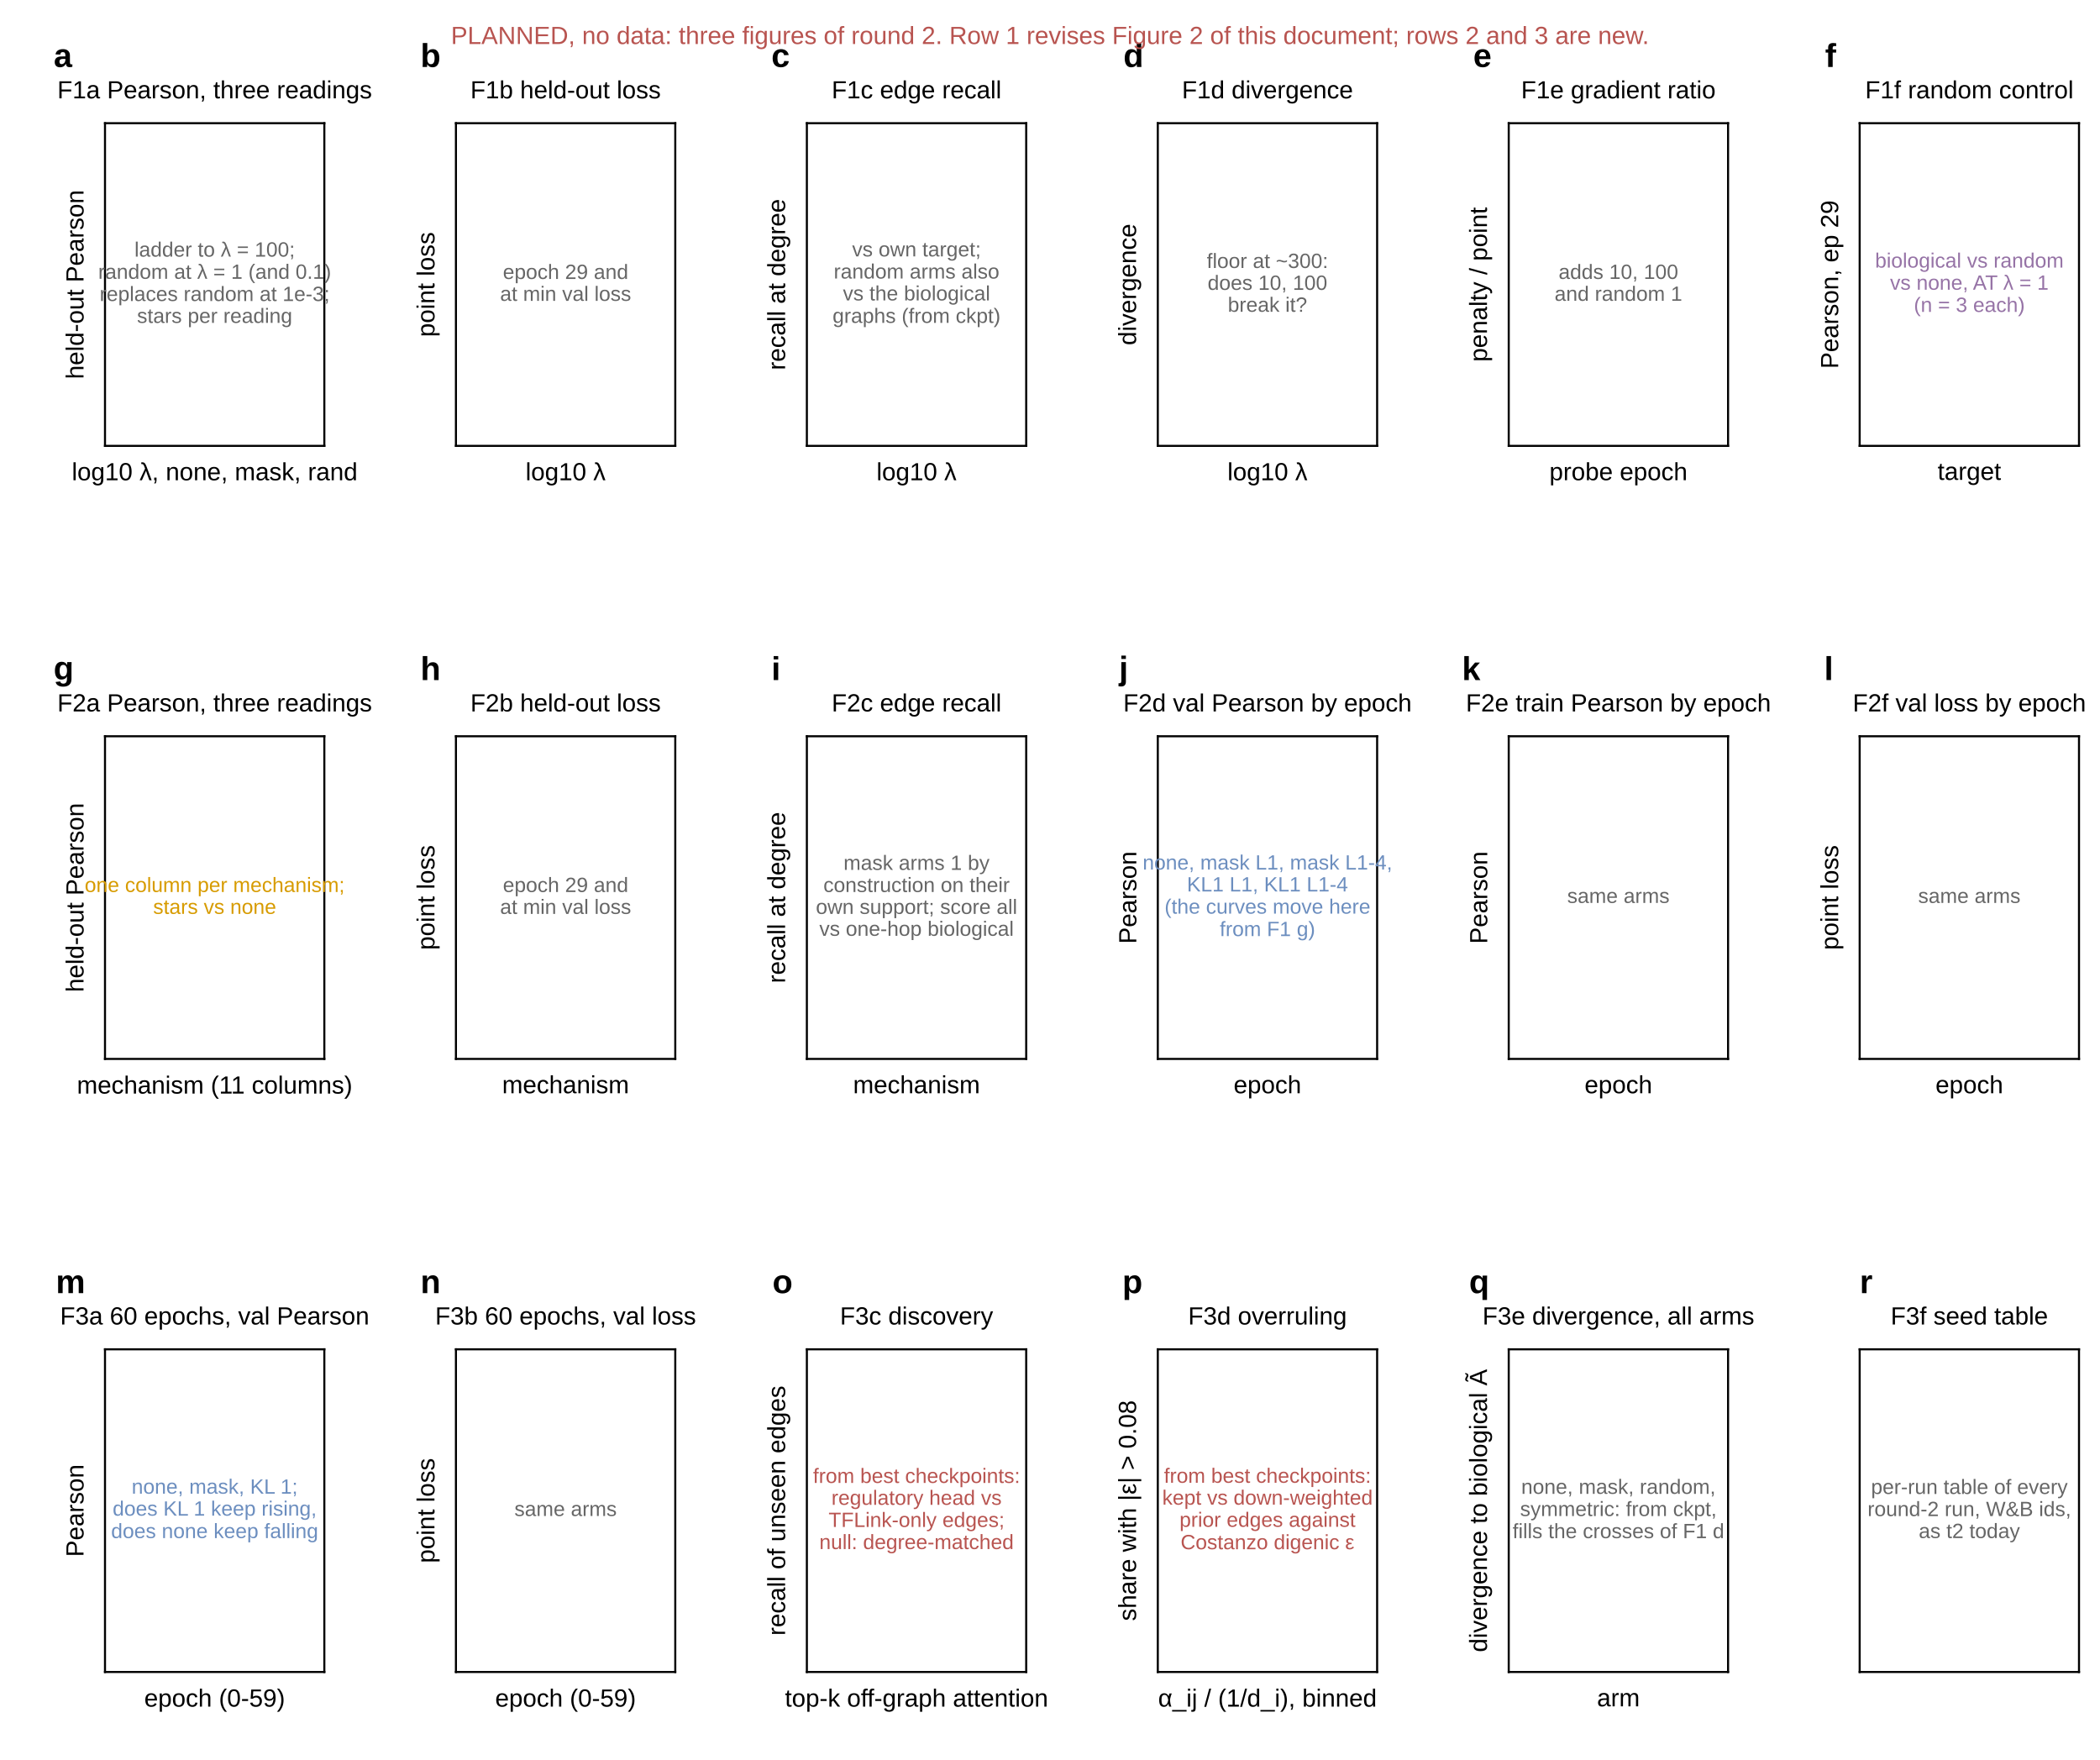
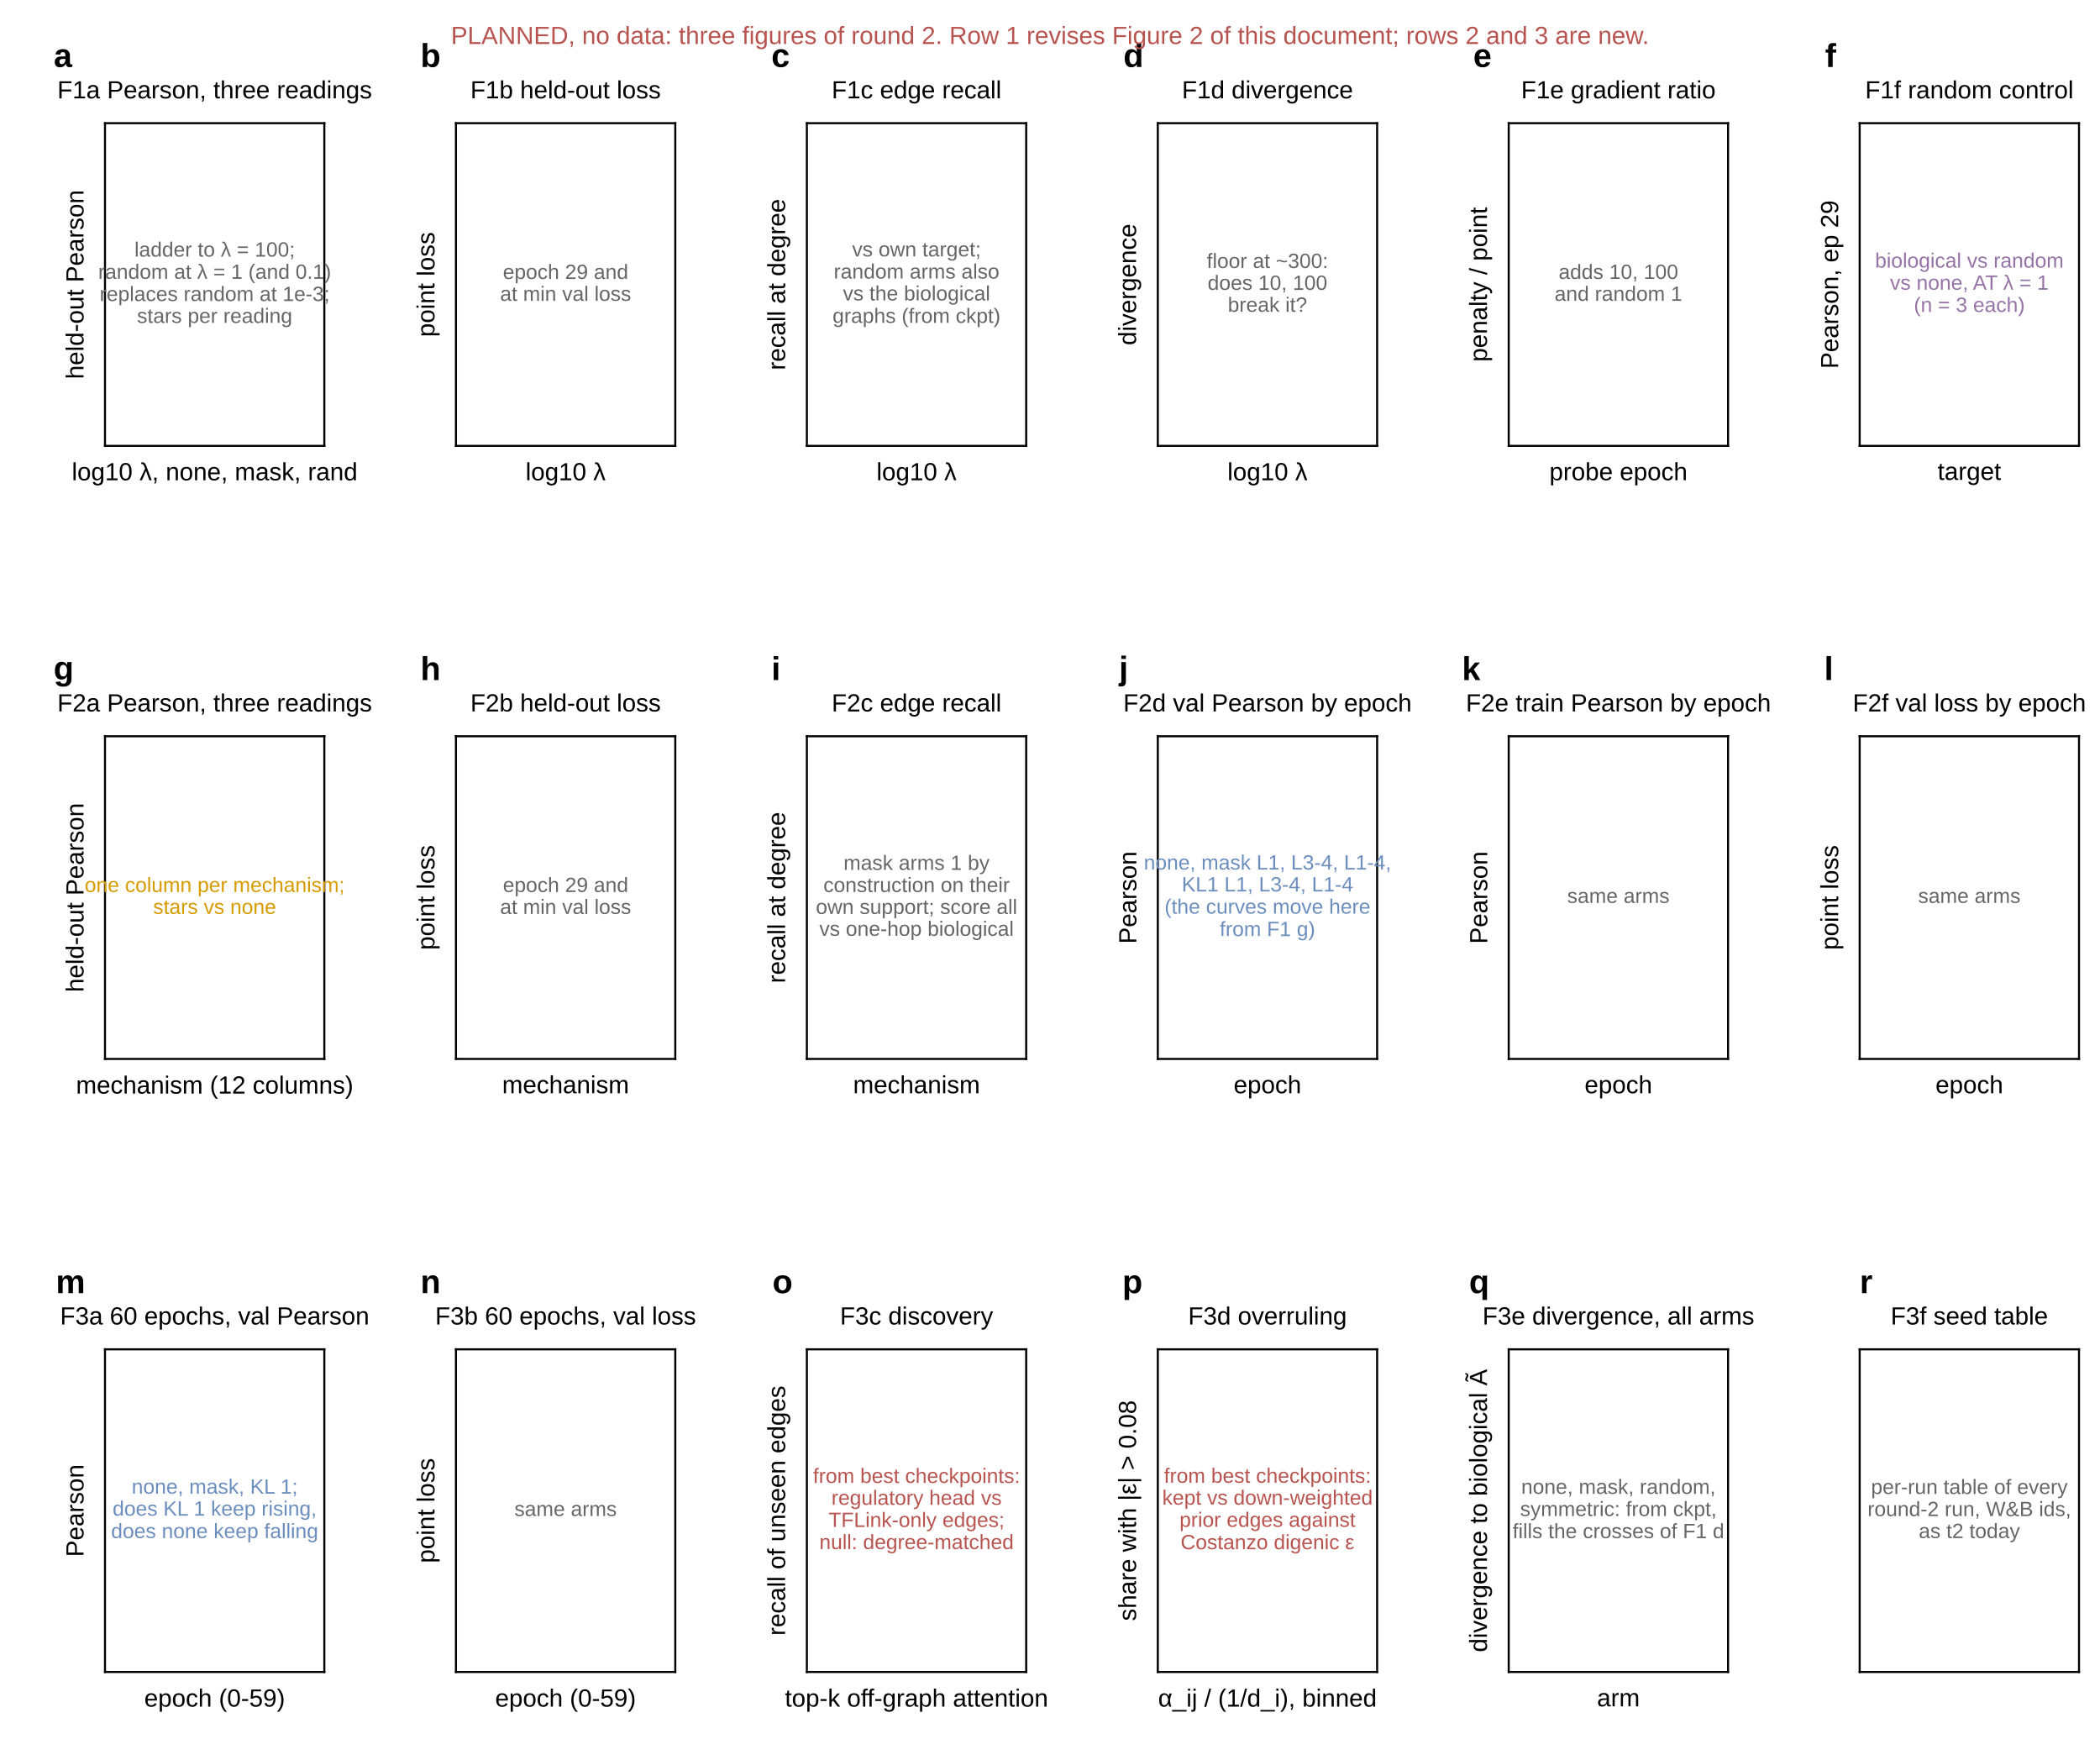
<svg xmlns="http://www.w3.org/2000/svg" width="704.724" height="590.551" viewBox="0 0 704.724 590.551" version="1.1">
  <g transform="scale(1.388889)">
    <defs>
      <style type="text/css">*{stroke-linejoin: round; stroke-linecap: butt}</style>
    </defs>
    <g id="figure_1">
      <g id="patch_1">
        <path d="M 0 425.197  L 507.402 425.197  L 507.402 0  L 0 0  z " style="fill: #ffffff" />
      </g>
      <g id="axes_1">
        <g id="patch_2">
          <path d="M 25.37 107.717  L 78.365 107.717  L 78.365 29.764  L 25.37 29.764  z " style="fill: #ffffff" />
        </g>
        <g id="matplotlib.axis_1">
          <g id="text_1">
            <text style="font-size: 6px; font-family: 'Arial'; text-anchor: middle" x="51.868" y="116.029" transform="rotate(-0 51.86772 116.029)">log10 λ, none, mask, rand</text>
          </g>
        </g>
        <g id="matplotlib.axis_2">
          <g id="text_2">
            <text style="font-size: 6px; font-family: 'Arial'; text-anchor: middle" x="20.178" y="68.74" transform="rotate(-90 20.17758 68.74016)">held-out Pearson</text>
          </g>
        </g>
        <g id="patch_3">
          <path d="M 25.37 107.717  L 25.37 29.764  " style="fill: none; stroke: #000000; stroke-width: 0.5; stroke-linejoin: miter; stroke-linecap: square" />
        </g>
        <g id="patch_4">
          <path d="M 78.365 107.717  L 78.365 29.764  " style="fill: none; stroke: #000000; stroke-width: 0.5; stroke-linejoin: miter; stroke-linecap: square" />
        </g>
        <g id="patch_5">
          <path d="M 25.37 107.717  L 78.365 107.717  " style="fill: none; stroke: #000000; stroke-width: 0.5; stroke-linejoin: miter; stroke-linecap: square" />
        </g>
        <g id="patch_6">
          <path d="M 25.37 29.764  L 78.365 29.764  " style="fill: none; stroke: #000000; stroke-width: 0.5; stroke-linejoin: miter; stroke-linecap: square" />
        </g>
        <g id="text_3">
          <text style="font-size: 5px; font-family: 'Arial'; fill: #666666" transform="translate(32.48061 61.99602)">ladder to λ = 100;</text>
          <text style="font-size: 5px; font-family: 'Arial'; fill: #666666" transform="translate(23.72904 67.35758)">random at λ = 1 (and 0.1)</text>
          <text style="font-size: 5px; font-family: 'Arial'; fill: #666666" transform="translate(24.07709 72.72242)">replaces random at 1e-3;</text>
          <text style="font-size: 5px; font-family: 'Arial'; fill: #666666" transform="translate(33.10951 78.01086)">stars per reading</text>
        </g>
        <g id="text_4">
          <g id="patch_7">
            <path d="M 12.028 18.724  L 18.396 18.724  L 18.396 9.499  L 12.028 9.499  z " style="fill: #ffffff" />
          </g>
          <text style="font-weight: 700; font-size: 8px; font-family: 'Arial'; text-anchor: start" x="12.988" y="16.185" transform="rotate(-0 12.98772 16.18503)">a</text>
        </g>
        <g id="text_5">
          <text style="font-size: 6px; font-family: 'Arial'; text-anchor: middle" x="51.868" y="23.764" transform="rotate(-0 51.86772 23.76378)">F1a  Pearson, three readings</text>
        </g>
      </g>
      <g id="axes_2">
        <g id="patch_8">
          <path d="M 110.163 107.717  L 163.158 107.717  L 163.158 29.764  L 110.163 29.764  z " style="fill: #ffffff" />
        </g>
        <g id="matplotlib.axis_3">
          <g id="text_6">
            <text style="font-size: 6px; font-family: 'Arial'; text-anchor: middle" x="136.66" y="116.029" transform="rotate(-0 136.6602 116.029)">log10 λ</text>
          </g>
        </g>
        <g id="matplotlib.axis_4">
          <g id="text_7">
            <text style="font-size: 6px; font-family: 'Arial'; text-anchor: middle" x="104.97" y="68.74" transform="rotate(-90 104.97 68.74016)">point loss</text>
          </g>
        </g>
        <g id="patch_9">
          <path d="M 110.163 107.717  L 110.163 29.764  " style="fill: none; stroke: #000000; stroke-width: 0.5; stroke-linejoin: miter; stroke-linecap: square" />
        </g>
        <g id="patch_10">
          <path d="M 163.158 107.717  L 163.158 29.764  " style="fill: none; stroke: #000000; stroke-width: 0.5; stroke-linejoin: miter; stroke-linecap: square" />
        </g>
        <g id="patch_11">
          <path d="M 110.163 107.717  L 163.158 107.717  " style="fill: none; stroke: #000000; stroke-width: 0.5; stroke-linejoin: miter; stroke-linecap: square" />
        </g>
        <g id="patch_12">
          <path d="M 110.163 29.764  L 163.158 29.764  " style="fill: none; stroke: #000000; stroke-width: 0.5; stroke-linejoin: miter; stroke-linecap: square" />
        </g>
        <g id="text_8">
          <text style="font-size: 5px; font-family: 'Arial'; fill: #666666" transform="translate(121.509 67.39594)">epoch 29 and</text>
          <text style="font-size: 5px; font-family: 'Arial'; fill: #666666" transform="translate(120.8223 72.68438)">at min val loss</text>
        </g>
        <g id="text_9">
          <g id="patch_13">
            <path d="M 100.624 18.724  L 107.43 18.724  L 107.43 9.499  L 100.624 9.499  z " style="fill: #ffffff" />
          </g>
          <text style="font-weight: 700; font-size: 8px; font-family: 'Arial'; text-anchor: start" x="101.584" y="16.185" transform="rotate(-0 101.5838 16.18503)">b</text>
        </g>
        <g id="text_10">
          <text style="font-size: 6px; font-family: 'Arial'; text-anchor: middle" x="136.66" y="23.764" transform="rotate(-0 136.6602 23.76378)">F1b  held-out loss</text>
        </g>
      </g>
      <g id="axes_3">
        <g id="patch_14">
          <path d="M 194.955 107.717  L 247.95 107.717  L 247.95 29.764  L 194.955 29.764  z " style="fill: #ffffff" />
        </g>
        <g id="matplotlib.axis_5">
          <g id="text_11">
            <text style="font-size: 6px; font-family: 'Arial'; text-anchor: middle" x="221.453" y="116.029" transform="rotate(-0 221.4526 116.029)">log10 λ</text>
          </g>
        </g>
        <g id="matplotlib.axis_6">
          <g id="text_12">
            <text style="font-size: 6px; font-family: 'Arial'; text-anchor: middle" x="189.692" y="68.74" transform="rotate(-90 189.6921 68.74016)">recall at degree</text>
          </g>
        </g>
        <g id="patch_15">
          <path d="M 194.955 107.717  L 194.955 29.764  " style="fill: none; stroke: #000000; stroke-width: 0.5; stroke-linejoin: miter; stroke-linecap: square" />
        </g>
        <g id="patch_16">
          <path d="M 247.95 107.717  L 247.95 29.764  " style="fill: none; stroke: #000000; stroke-width: 0.5; stroke-linejoin: miter; stroke-linecap: square" />
        </g>
        <g id="patch_17">
          <path d="M 194.955 107.717  L 247.95 107.717  " style="fill: none; stroke: #000000; stroke-width: 0.5; stroke-linejoin: miter; stroke-linecap: square" />
        </g>
        <g id="patch_18">
          <path d="M 194.955 29.764  L 247.95 29.764  " style="fill: none; stroke: #000000; stroke-width: 0.5; stroke-linejoin: miter; stroke-linecap: square" />
        </g>
        <g id="text_13">
          <text style="font-size: 5px; font-family: 'Arial'; fill: #666666" transform="translate(205.8909 61.94633)">vs own target;</text>
          <text style="font-size: 5px; font-family: 'Arial'; fill: #666666" transform="translate(201.4467 67.29336)">random arms also</text>
          <text style="font-size: 5px; font-family: 'Arial'; fill: #666666" transform="translate(203.6655 72.5818)">vs the biological</text>
          <text style="font-size: 5px; font-family: 'Arial'; fill: #666666" transform="translate(201.171 78.00195)">graphs (from ckpt)</text>
        </g>
        <g id="text_14">
          <g id="patch_19">
            <path d="M 185.416 18.724  L 191.785 18.724  L 191.785 9.499  L 185.416 9.499  z " style="fill: #ffffff" />
          </g>
          <text style="font-weight: 700; font-size: 8px; font-family: 'Arial'; text-anchor: start" x="186.376" y="16.185" transform="rotate(-0 186.3762 16.18503)">c</text>
        </g>
        <g id="text_15">
          <text style="font-size: 6px; font-family: 'Arial'; text-anchor: middle" x="221.453" y="23.764" transform="rotate(-0 221.4526 23.76378)">F1c  edge recall</text>
        </g>
      </g>
      <g id="axes_4">
        <g id="patch_20">
          <path d="M 279.747 107.717  L 332.743 107.717  L 332.743 29.764  L 279.747 29.764  z " style="fill: #ffffff" />
        </g>
        <g id="matplotlib.axis_7">
          <g id="text_16">
            <text style="font-size: 6px; font-family: 'Arial'; text-anchor: middle" x="306.245" y="116.029" transform="rotate(-0 306.245 116.029)">log10 λ</text>
          </g>
        </g>
        <g id="matplotlib.axis_8">
          <g id="text_17">
            <text style="font-size: 6px; font-family: 'Arial'; text-anchor: middle" x="274.485" y="68.74" transform="rotate(-90 274.4846 68.74016)">divergence</text>
          </g>
        </g>
        <g id="patch_21">
          <path d="M 279.747 107.717  L 279.747 29.764  " style="fill: none; stroke: #000000; stroke-width: 0.5; stroke-linejoin: miter; stroke-linecap: square" />
        </g>
        <g id="patch_22">
          <path d="M 332.743 107.717  L 332.743 29.764  " style="fill: none; stroke: #000000; stroke-width: 0.5; stroke-linejoin: miter; stroke-linecap: square" />
        </g>
        <g id="patch_23">
          <path d="M 279.747 107.717  L 332.743 107.717  " style="fill: none; stroke: #000000; stroke-width: 0.5; stroke-linejoin: miter; stroke-linecap: square" />
        </g>
        <g id="patch_24">
          <path d="M 279.747 29.764  L 332.743 29.764  " style="fill: none; stroke: #000000; stroke-width: 0.5; stroke-linejoin: miter; stroke-linecap: square" />
        </g>
        <g id="text_18">
          <text style="font-size: 5px; font-family: 'Arial'; fill: #666666" transform="translate(291.5829 64.7443)">floor at ~300:</text>
          <text style="font-size: 5px; font-family: 'Arial'; fill: #666666" transform="translate(291.7896 70.03274)">does 10, 100</text>
          <text style="font-size: 5px; font-family: 'Arial'; fill: #666666" transform="translate(296.6571 75.32117)">break it?</text>
        </g>
        <g id="text_19">
          <g id="patch_25">
            <path d="M 270.467 18.724  L 277.274 18.724  L 277.274 9.499  L 270.467 9.499  z " style="fill: #ffffff" />
          </g>
          <text style="font-weight: 700; font-size: 8px; font-family: 'Arial'; text-anchor: start" x="271.427" y="16.185" transform="rotate(-0 271.4274 16.18503)">d</text>
        </g>
        <g id="text_20">
          <text style="font-size: 6px; font-family: 'Arial'; text-anchor: middle" x="306.245" y="23.764" transform="rotate(-0 306.245 23.76378)">F1d  divergence</text>
        </g>
      </g>
      <g id="axes_5">
        <g id="patch_26">
          <path d="M 364.54 107.717  L 417.535 107.717  L 417.535 29.764  L 364.54 29.764  z " style="fill: #ffffff" />
        </g>
        <g id="matplotlib.axis_9">
          <g id="text_21">
            <text style="font-size: 6px; font-family: 'Arial'; text-anchor: middle" x="391.037" y="116.011" transform="rotate(-0 391.0375 116.0112)">probe epoch</text>
          </g>
        </g>
        <g id="matplotlib.axis_10">
          <g id="text_22">
            <text style="font-size: 6px; font-family: 'Arial'; text-anchor: middle" x="359.277" y="68.74" transform="rotate(-90 359.277 68.74016)">penalty / point</text>
          </g>
        </g>
        <g id="patch_27">
          <path d="M 364.54 107.717  L 364.54 29.764  " style="fill: none; stroke: #000000; stroke-width: 0.5; stroke-linejoin: miter; stroke-linecap: square" />
        </g>
        <g id="patch_28">
          <path d="M 417.535 107.717  L 417.535 29.764  " style="fill: none; stroke: #000000; stroke-width: 0.5; stroke-linejoin: miter; stroke-linecap: square" />
        </g>
        <g id="patch_29">
          <path d="M 364.54 107.717  L 417.535 107.717  " style="fill: none; stroke: #000000; stroke-width: 0.5; stroke-linejoin: miter; stroke-linecap: square" />
        </g>
        <g id="patch_30">
          <path d="M 364.54 29.764  L 417.535 29.764  " style="fill: none; stroke: #000000; stroke-width: 0.5; stroke-linejoin: miter; stroke-linecap: square" />
        </g>
        <g id="text_23">
          <text style="font-size: 5px; font-family: 'Arial'; fill: #666666" transform="translate(376.582 67.38852)">adds 10, 100</text>
          <text style="font-size: 5px; font-family: 'Arial'; fill: #666666" transform="translate(375.6117 72.67695)">and random 1</text>
        </g>
        <g id="text_24">
          <g id="patch_31">
            <path d="M 355.001 18.724  L 361.37 18.724  L 361.37 9.499  L 355.001 9.499  z " style="fill: #ffffff" />
          </g>
          <text style="font-weight: 700; font-size: 8px; font-family: 'Arial'; text-anchor: start" x="355.961" y="16.185" transform="rotate(-0 355.9611 16.18503)">e</text>
        </g>
        <g id="text_25">
          <text style="font-size: 6px; font-family: 'Arial'; text-anchor: middle" x="391.037" y="23.764" transform="rotate(-0 391.0375 23.76378)">F1e  gradient ratio</text>
        </g>
      </g>
      <g id="axes_6">
        <g id="patch_32">
          <path d="M 449.332 107.717  L 502.328 107.717  L 502.328 29.764  L 449.332 29.764  z " style="fill: #ffffff" />
        </g>
        <g id="matplotlib.axis_11">
          <g id="text_26">
            <text style="font-size: 6px; font-family: 'Arial'; text-anchor: middle" x="475.83" y="115.941" transform="rotate(-0 475.8299 115.9409)">target</text>
          </g>
        </g>
        <g id="matplotlib.axis_12">
          <g id="text_27">
            <text style="font-size: 6px; font-family: 'Arial'; text-anchor: middle" x="444.14" y="68.74" transform="rotate(-90 444.1398 68.74016)">Pearson, ep 29</text>
          </g>
        </g>
        <g id="patch_33">
          <path d="M 449.332 107.717  L 449.332 29.764  " style="fill: none; stroke: #000000; stroke-width: 0.5; stroke-linejoin: miter; stroke-linecap: square" />
        </g>
        <g id="patch_34">
          <path d="M 502.328 107.717  L 502.328 29.764  " style="fill: none; stroke: #000000; stroke-width: 0.5; stroke-linejoin: miter; stroke-linecap: square" />
        </g>
        <g id="patch_35">
          <path d="M 449.332 107.717  L 502.328 107.717  " style="fill: none; stroke: #000000; stroke-width: 0.5; stroke-linejoin: miter; stroke-linecap: square" />
        </g>
        <g id="patch_36">
          <path d="M 449.332 29.764  L 502.328 29.764  " style="fill: none; stroke: #000000; stroke-width: 0.5; stroke-linejoin: miter; stroke-linecap: square" />
        </g>
        <g id="text_28">
          <text style="font-size: 5px; font-family: 'Arial'; fill: #9673a6" transform="translate(453.042 64.64914)">biological vs random</text>
          <text style="font-size: 5px; font-family: 'Arial'; fill: #9673a6" transform="translate(456.6725 69.99617)">vs none, AT λ = 1</text>
          <text style="font-size: 5px; font-family: 'Arial'; fill: #9673a6" transform="translate(462.4202 75.35774)">(n = 3 each)</text>
        </g>
        <g id="text_29">
          <g id="patch_37">
            <path d="M 440.007 18.724  L 444.591 18.724  L 444.591 9.499  L 440.007 9.499  z " style="fill: #ffffff" />
          </g>
          <text style="font-weight: 700; font-size: 8px; font-family: 'Arial'; text-anchor: start" x="440.967" y="16.185" transform="rotate(-0 440.9673 16.18503)">f</text>
        </g>
        <g id="text_30">
          <text style="font-size: 6px; font-family: 'Arial'; text-anchor: middle" x="475.83" y="23.764" transform="rotate(-0 475.8299 23.76378)">F1f  random control</text>
        </g>
      </g>
      <g id="axes_7">
        <g id="patch_38">
          <path d="M 25.37 255.827  L 78.365 255.827  L 78.365 177.874  L 25.37 177.874  z " style="fill: #ffffff" />
        </g>
        <g id="matplotlib.axis_13">
          <g id="text_31">
-             <text style="font-size: 6px; font-family: 'Arial'; text-anchor: middle" x="51.868" y="264.195" transform="rotate(-0 51.86772 264.1946)">mechanism (11 columns)</text>
+             <text style="font-size: 6px; font-family: 'Arial'; text-anchor: middle" x="51.868" y="264.195" transform="rotate(-0 51.86772 264.1946)">mechanism (12 columns)</text>
          </g>
        </g>
        <g id="matplotlib.axis_14">
          <g id="text_32">
            <text style="font-size: 6px; font-family: 'Arial'; text-anchor: middle" x="20.178" y="216.85" transform="rotate(-90 20.17758 216.8504)">held-out Pearson</text>
          </g>
        </g>
        <g id="patch_39">
          <path d="M 25.37 255.827  L 25.37 177.874  " style="fill: none; stroke: #000000; stroke-width: 0.5; stroke-linejoin: miter; stroke-linecap: square" />
        </g>
        <g id="patch_40">
          <path d="M 78.365 255.827  L 78.365 177.874  " style="fill: none; stroke: #000000; stroke-width: 0.5; stroke-linejoin: miter; stroke-linecap: square" />
        </g>
        <g id="patch_41">
          <path d="M 25.37 255.827  L 78.365 255.827  " style="fill: none; stroke: #000000; stroke-width: 0.5; stroke-linejoin: miter; stroke-linecap: square" />
        </g>
        <g id="patch_42">
          <path d="M 25.37 177.874  L 78.365 177.874  " style="fill: none; stroke: #000000; stroke-width: 0.5; stroke-linejoin: miter; stroke-linecap: square" />
        </g>
        <g id="text_33">
          <text style="font-size: 5px; font-family: 'Arial'; fill: #d79b00" transform="translate(20.46615 215.4988)">one column per mechanism;</text>
          <text style="font-size: 5px; font-family: 'Arial'; fill: #d79b00" transform="translate(37.00053 220.7872)">stars vs none</text>
        </g>
        <g id="text_34">
          <g id="patch_43">
            <path d="M 11.983 166.834  L 18.789 166.834  L 18.789 157.609  L 11.983 157.609  z " style="fill: #ffffff" />
          </g>
          <text style="font-weight: 700; font-size: 8px; font-family: 'Arial'; text-anchor: start" x="12.943" y="164.19" transform="rotate(-0 12.94272 164.1903)">g</text>
        </g>
        <g id="text_35">
          <text style="font-size: 6px; font-family: 'Arial'; text-anchor: middle" x="51.868" y="171.874" transform="rotate(-0 51.86772 171.874)">F2a  Pearson, three readings</text>
        </g>
      </g>
      <g id="axes_8">
        <g id="patch_44">
          <path d="M 110.163 255.827  L 163.158 255.827  L 163.158 177.874  L 110.163 177.874  z " style="fill: #ffffff" />
        </g>
        <g id="matplotlib.axis_15">
          <g id="text_36">
            <text style="font-size: 6px; font-family: 'Arial'; text-anchor: middle" x="136.66" y="264.121" transform="rotate(-0 136.6602 264.1215)">mechanism</text>
          </g>
        </g>
        <g id="matplotlib.axis_16">
          <g id="text_37">
            <text style="font-size: 6px; font-family: 'Arial'; text-anchor: middle" x="104.97" y="216.85" transform="rotate(-90 104.97 216.8504)">point loss</text>
          </g>
        </g>
        <g id="patch_45">
          <path d="M 110.163 255.827  L 110.163 177.874  " style="fill: none; stroke: #000000; stroke-width: 0.5; stroke-linejoin: miter; stroke-linecap: square" />
        </g>
        <g id="patch_46">
          <path d="M 163.158 255.827  L 163.158 177.874  " style="fill: none; stroke: #000000; stroke-width: 0.5; stroke-linejoin: miter; stroke-linecap: square" />
        </g>
        <g id="patch_47">
          <path d="M 110.163 255.827  L 163.158 255.827  " style="fill: none; stroke: #000000; stroke-width: 0.5; stroke-linejoin: miter; stroke-linecap: square" />
        </g>
        <g id="patch_48">
          <path d="M 110.163 177.874  L 163.158 177.874  " style="fill: none; stroke: #000000; stroke-width: 0.5; stroke-linejoin: miter; stroke-linecap: square" />
        </g>
        <g id="text_38">
          <text style="font-size: 5px; font-family: 'Arial'; fill: #666666" transform="translate(121.509 215.5062)">epoch 29 and</text>
          <text style="font-size: 5px; font-family: 'Arial'; fill: #666666" transform="translate(120.8223 220.7946)">at min val loss</text>
        </g>
        <g id="text_39">
          <g id="patch_49">
            <path d="M 100.624 166.834  L 107.43 166.834  L 107.43 157.609  L 100.624 157.609  z " style="fill: #ffffff" />
          </g>
          <text style="font-weight: 700; font-size: 8px; font-family: 'Arial'; text-anchor: start" x="101.584" y="164.295" transform="rotate(-0 101.5838 164.2953)">h</text>
        </g>
        <g id="text_40">
          <text style="font-size: 6px; font-family: 'Arial'; text-anchor: middle" x="136.66" y="171.874" transform="rotate(-0 136.6602 171.874)">F2b  held-out loss</text>
        </g>
      </g>
      <g id="axes_9">
        <g id="patch_50">
          <path d="M 194.955 255.827  L 247.95 255.827  L 247.95 177.874  L 194.955 177.874  z " style="fill: #ffffff" />
        </g>
        <g id="matplotlib.axis_17">
          <g id="text_41">
            <text style="font-size: 6px; font-family: 'Arial'; text-anchor: middle" x="221.453" y="264.121" transform="rotate(-0 221.4526 264.1215)">mechanism</text>
          </g>
        </g>
        <g id="matplotlib.axis_18">
          <g id="text_42">
            <text style="font-size: 6px; font-family: 'Arial'; text-anchor: middle" x="189.692" y="216.85" transform="rotate(-90 189.6921 216.8504)">recall at degree</text>
          </g>
        </g>
        <g id="patch_51">
          <path d="M 194.955 255.827  L 194.955 177.874  " style="fill: none; stroke: #000000; stroke-width: 0.5; stroke-linejoin: miter; stroke-linecap: square" />
        </g>
        <g id="patch_52">
          <path d="M 247.95 255.827  L 247.95 177.874  " style="fill: none; stroke: #000000; stroke-width: 0.5; stroke-linejoin: miter; stroke-linecap: square" />
        </g>
        <g id="patch_53">
          <path d="M 194.955 255.827  L 247.95 255.827  " style="fill: none; stroke: #000000; stroke-width: 0.5; stroke-linejoin: miter; stroke-linecap: square" />
        </g>
        <g id="patch_54">
          <path d="M 194.955 177.874  L 247.95 177.874  " style="fill: none; stroke: #000000; stroke-width: 0.5; stroke-linejoin: miter; stroke-linecap: square" />
        </g>
        <g id="text_43">
          <text style="font-size: 5px; font-family: 'Arial'; fill: #666666" transform="translate(203.8108 210.1591)">mask arms 1 by</text>
          <text style="font-size: 5px; font-family: 'Arial'; fill: #666666" transform="translate(198.9421 215.5062)">construction on their</text>
          <text style="font-size: 5px; font-family: 'Arial'; fill: #666666" transform="translate(197.1366 220.7946)">own support; score all</text>
          <text style="font-size: 5px; font-family: 'Arial'; fill: #666666" transform="translate(197.9667 226.083)">vs one-hop biological</text>
        </g>
        <g id="text_44">
          <g id="patch_55">
            <path d="M 185.416 166.834  L 189.559 166.834  L 189.559 157.609  L 185.416 157.609  z " style="fill: #ffffff" />
          </g>
          <text style="font-weight: 700; font-size: 8px; font-family: 'Arial'; text-anchor: start" x="186.376" y="164.295" transform="rotate(-0 186.3762 164.2953)">i</text>
        </g>
        <g id="text_45">
          <text style="font-size: 6px; font-family: 'Arial'; text-anchor: middle" x="221.453" y="171.874" transform="rotate(-0 221.4526 171.874)">F2c  edge recall</text>
        </g>
      </g>
      <g id="axes_10">
        <g id="patch_56">
          <path d="M 279.747 255.827  L 332.743 255.827  L 332.743 177.874  L 279.747 177.874  z " style="fill: #ffffff" />
        </g>
        <g id="matplotlib.axis_19">
          <g id="text_46">
            <text style="font-size: 6px; font-family: 'Arial'; text-anchor: middle" x="306.245" y="264.121" transform="rotate(-0 306.245 264.1215)">epoch</text>
          </g>
        </g>
        <g id="matplotlib.axis_20">
          <g id="text_47">
            <text style="font-size: 6px; font-family: 'Arial'; text-anchor: middle" x="274.555" y="216.85" transform="rotate(-90 274.5549 216.8504)">Pearson</text>
          </g>
        </g>
        <g id="patch_57">
          <path d="M 279.747 255.827  L 279.747 177.874  " style="fill: none; stroke: #000000; stroke-width: 0.5; stroke-linejoin: miter; stroke-linecap: square" />
        </g>
        <g id="patch_58">
          <path d="M 332.743 255.827  L 332.743 177.874  " style="fill: none; stroke: #000000; stroke-width: 0.5; stroke-linejoin: miter; stroke-linecap: square" />
        </g>
        <g id="patch_59">
          <path d="M 279.747 255.827  L 332.743 255.827  " style="fill: none; stroke: #000000; stroke-width: 0.5; stroke-linejoin: miter; stroke-linecap: square" />
        </g>
        <g id="patch_60">
          <path d="M 279.747 177.874  L 332.743 177.874  " style="fill: none; stroke: #000000; stroke-width: 0.5; stroke-linejoin: miter; stroke-linecap: square" />
        </g>
        <g id="text_48">
-           <text style="font-size: 5px; font-family: 'Arial'; fill: #6c8ebf" transform="translate(276.0935 210.0786)">none, mask L1, mask L1-4,</text>
-           <text style="font-size: 5px; font-family: 'Arial'; fill: #6c8ebf" transform="translate(286.7872 215.367)">KL1 L1, KL1 L1-4</text>
+           <text style="font-size: 5px; font-family: 'Arial'; fill: #6c8ebf" transform="translate(276.3685 210.0786)">none, mask L1, L3-4, L1-4,</text>
+           <text style="font-size: 5px; font-family: 'Arial'; fill: #6c8ebf" transform="translate(285.5376 215.367)">KL1 L1, L3-4, L1-4</text>
          <text style="font-size: 5px; font-family: 'Arial'; fill: #6c8ebf" transform="translate(281.3751 220.7286)">(the curves move here</text>
          <text style="font-size: 5px; font-family: 'Arial'; fill: #6c8ebf" transform="translate(294.7165 226.1488)">from F1 g)</text>
        </g>
        <g id="text_49">
          <g id="patch_61">
            <path d="M 269.42 166.834  L 273.563 166.834  L 273.563 157.504  L 269.42 157.504  z " style="fill: #ffffff" />
          </g>
          <text style="font-weight: 700; font-size: 8px; font-family: 'Arial'; text-anchor: start" x="270.38" y="164.19" transform="rotate(-0 270.38 164.1903)">j</text>
        </g>
        <g id="text_50">
          <text style="font-size: 6px; font-family: 'Arial'; text-anchor: middle" x="306.245" y="171.874" transform="rotate(-0 306.245 171.874)">F2d  val Pearson by epoch</text>
        </g>
      </g>
      <g id="axes_11">
        <g id="patch_62">
          <path d="M 364.54 255.827  L 417.535 255.827  L 417.535 177.874  L 364.54 177.874  z " style="fill: #ffffff" />
        </g>
        <g id="matplotlib.axis_21">
          <g id="text_51">
            <text style="font-size: 6px; font-family: 'Arial'; text-anchor: middle" x="391.037" y="264.121" transform="rotate(-0 391.0375 264.1215)">epoch</text>
          </g>
        </g>
        <g id="matplotlib.axis_22">
          <g id="text_52">
            <text style="font-size: 6px; font-family: 'Arial'; text-anchor: middle" x="359.347" y="216.85" transform="rotate(-90 359.3473 216.8504)">Pearson</text>
          </g>
        </g>
        <g id="patch_63">
          <path d="M 364.54 255.827  L 364.54 177.874  " style="fill: none; stroke: #000000; stroke-width: 0.5; stroke-linejoin: miter; stroke-linecap: square" />
        </g>
        <g id="patch_64">
          <path d="M 417.535 255.827  L 417.535 177.874  " style="fill: none; stroke: #000000; stroke-width: 0.5; stroke-linejoin: miter; stroke-linecap: square" />
        </g>
        <g id="patch_65">
          <path d="M 364.54 255.827  L 417.535 255.827  " style="fill: none; stroke: #000000; stroke-width: 0.5; stroke-linejoin: miter; stroke-linecap: square" />
        </g>
        <g id="patch_66">
          <path d="M 364.54 177.874  L 417.535 177.874  " style="fill: none; stroke: #000000; stroke-width: 0.5; stroke-linejoin: miter; stroke-linecap: square" />
        </g>
        <g id="text_53">
          <text style="font-size: 5px; font-family: 'Arial'; text-anchor: middle; fill: #666666" x="391.037" y="218.143" transform="rotate(-0 391.0375 218.143)">same arms</text>
        </g>
        <g id="text_54">
          <g id="patch_67">
            <path d="M 352.277 166.834  L 358.646 166.834  L 358.646 157.609  L 352.277 157.609  z " style="fill: #ffffff" />
          </g>
          <text style="font-weight: 700; font-size: 8px; font-family: 'Arial'; text-anchor: start" x="353.237" y="164.295" transform="rotate(-0 353.2375 164.2953)">k</text>
        </g>
        <g id="text_55">
          <text style="font-size: 6px; font-family: 'Arial'; text-anchor: middle" x="391.037" y="171.874" transform="rotate(-0 391.0375 171.874)">F2e  train Pearson by epoch</text>
        </g>
      </g>
      <g id="axes_12">
        <g id="patch_68">
          <path d="M 449.332 255.827  L 502.328 255.827  L 502.328 177.874  L 449.332 177.874  z " style="fill: #ffffff" />
        </g>
        <g id="matplotlib.axis_23">
          <g id="text_56">
            <text style="font-size: 6px; font-family: 'Arial'; text-anchor: middle" x="475.83" y="264.121" transform="rotate(-0 475.8299 264.1215)">epoch</text>
          </g>
        </g>
        <g id="matplotlib.axis_24">
          <g id="text_57">
            <text style="font-size: 6px; font-family: 'Arial'; text-anchor: middle" x="444.14" y="216.85" transform="rotate(-90 444.1398 216.8504)">point loss</text>
          </g>
        </g>
        <g id="patch_69">
          <path d="M 449.332 255.827  L 449.332 177.874  " style="fill: none; stroke: #000000; stroke-width: 0.5; stroke-linejoin: miter; stroke-linecap: square" />
        </g>
        <g id="patch_70">
          <path d="M 502.328 255.827  L 502.328 177.874  " style="fill: none; stroke: #000000; stroke-width: 0.5; stroke-linejoin: miter; stroke-linecap: square" />
        </g>
        <g id="patch_71">
          <path d="M 449.332 255.827  L 502.328 255.827  " style="fill: none; stroke: #000000; stroke-width: 0.5; stroke-linejoin: miter; stroke-linecap: square" />
        </g>
        <g id="patch_72">
          <path d="M 449.332 177.874  L 502.328 177.874  " style="fill: none; stroke: #000000; stroke-width: 0.5; stroke-linejoin: miter; stroke-linecap: square" />
        </g>
        <g id="text_58">
          <text style="font-size: 5px; font-family: 'Arial'; text-anchor: middle; fill: #666666" x="475.83" y="218.143" transform="rotate(-0 475.8299 218.143)">same arms</text>
        </g>
        <g id="text_59">
          <g id="patch_73">
            <path d="M 439.794 166.834  L 443.936 166.834  L 443.936 157.609  L 439.794 157.609  z " style="fill: #ffffff" />
          </g>
          <text style="font-weight: 700; font-size: 8px; font-family: 'Arial'; text-anchor: start" x="440.754" y="164.295" transform="rotate(-0 440.7535 164.2953)">l</text>
        </g>
        <g id="text_60">
          <text style="font-size: 6px; font-family: 'Arial'; text-anchor: middle" x="475.83" y="171.874" transform="rotate(-0 475.8299 171.874)">F2f  val loss by epoch</text>
        </g>
      </g>
      <g id="axes_13">
        <g id="patch_74">
          <path d="M 25.37 403.937  L 78.365 403.937  L 78.365 325.984  L 25.37 325.984  z " style="fill: #ffffff" />
        </g>
        <g id="matplotlib.axis_25">
          <g id="text_61">
            <text style="font-size: 6px; font-family: 'Arial'; text-anchor: middle" x="51.868" y="412.305" transform="rotate(-0 51.86772 412.3048)">epoch (0-59)</text>
          </g>
        </g>
        <g id="matplotlib.axis_26">
          <g id="text_62">
            <text style="font-size: 6px; font-family: 'Arial'; text-anchor: middle" x="20.178" y="364.961" transform="rotate(-90 20.17758 364.9606)">Pearson</text>
          </g>
        </g>
        <g id="patch_75">
          <path d="M 25.37 403.937  L 25.37 325.984  " style="fill: none; stroke: #000000; stroke-width: 0.5; stroke-linejoin: miter; stroke-linecap: square" />
        </g>
        <g id="patch_76">
          <path d="M 78.365 403.937  L 78.365 325.984  " style="fill: none; stroke: #000000; stroke-width: 0.5; stroke-linejoin: miter; stroke-linecap: square" />
        </g>
        <g id="patch_77">
          <path d="M 25.37 403.937  L 78.365 403.937  " style="fill: none; stroke: #000000; stroke-width: 0.5; stroke-linejoin: miter; stroke-linecap: square" />
        </g>
        <g id="patch_78">
          <path d="M 25.37 325.984  L 78.365 325.984  " style="fill: none; stroke: #000000; stroke-width: 0.5; stroke-linejoin: miter; stroke-linecap: square" />
        </g>
        <g id="text_63">
          <text style="font-size: 5px; font-family: 'Arial'; fill: #6c8ebf" transform="translate(31.81264 360.8607)">none, mask, KL 1;</text>
          <text style="font-size: 5px; font-family: 'Arial'; fill: #6c8ebf" transform="translate(27.22553 366.167)">does KL 1 keep rising,</text>
          <text style="font-size: 5px; font-family: 'Arial'; fill: #6c8ebf" transform="translate(26.85014 371.5871)">does none keep falling</text>
        </g>
        <g id="text_64">
          <g id="patch_79">
            <path d="M 12.523 314.944  L 21.556 314.944  L 21.556 305.719  L 12.523 305.719  z " style="fill: #ffffff" />
          </g>
          <text style="font-weight: 700; font-size: 8px; font-family: 'Arial'; text-anchor: start" x="13.483" y="312.406" transform="rotate(-0 13.48272 312.4055)">m</text>
        </g>
        <g id="text_65">
          <text style="font-size: 6px; font-family: 'Arial'; text-anchor: middle" x="51.868" y="319.984" transform="rotate(-0 51.86772 319.9843)">F3a  60 epochs, val Pearson</text>
        </g>
      </g>
      <g id="axes_14">
        <g id="patch_80">
          <path d="M 110.163 403.937  L 163.158 403.937  L 163.158 325.984  L 110.163 325.984  z " style="fill: #ffffff" />
        </g>
        <g id="matplotlib.axis_27">
          <g id="text_66">
            <text style="font-size: 6px; font-family: 'Arial'; text-anchor: middle" x="136.66" y="412.305" transform="rotate(-0 136.6602 412.3048)">epoch (0-59)</text>
          </g>
        </g>
        <g id="matplotlib.axis_28">
          <g id="text_67">
            <text style="font-size: 6px; font-family: 'Arial'; text-anchor: middle" x="104.97" y="364.961" transform="rotate(-90 104.97 364.9606)">point loss</text>
          </g>
        </g>
        <g id="patch_81">
          <path d="M 110.163 403.937  L 110.163 325.984  " style="fill: none; stroke: #000000; stroke-width: 0.5; stroke-linejoin: miter; stroke-linecap: square" />
        </g>
        <g id="patch_82">
          <path d="M 163.158 403.937  L 163.158 325.984  " style="fill: none; stroke: #000000; stroke-width: 0.5; stroke-linejoin: miter; stroke-linecap: square" />
        </g>
        <g id="patch_83">
          <path d="M 110.163 403.937  L 163.158 403.937  " style="fill: none; stroke: #000000; stroke-width: 0.5; stroke-linejoin: miter; stroke-linecap: square" />
        </g>
        <g id="patch_84">
          <path d="M 110.163 325.984  L 163.158 325.984  " style="fill: none; stroke: #000000; stroke-width: 0.5; stroke-linejoin: miter; stroke-linecap: square" />
        </g>
        <g id="text_68">
          <text style="font-size: 5px; font-family: 'Arial'; text-anchor: middle; fill: #666666" x="136.66" y="366.253" transform="rotate(-0 136.6602 366.2532)">same arms</text>
        </g>
        <g id="text_69">
          <g id="patch_85">
            <path d="M 100.624 314.944  L 107.43 314.944  L 107.43 305.719  L 100.624 305.719  z " style="fill: #ffffff" />
          </g>
          <text style="font-weight: 700; font-size: 8px; font-family: 'Arial'; text-anchor: start" x="101.584" y="312.406" transform="rotate(-0 101.5838 312.4055)">n</text>
        </g>
        <g id="text_70">
          <text style="font-size: 6px; font-family: 'Arial'; text-anchor: middle" x="136.66" y="319.984" transform="rotate(-0 136.6602 319.9843)">F3b  60 epochs, val loss</text>
        </g>
      </g>
      <g id="axes_15">
        <g id="patch_86">
          <path d="M 194.955 403.937  L 247.95 403.937  L 247.95 325.984  L 194.955 325.984  z " style="fill: #ffffff" />
        </g>
        <g id="matplotlib.axis_29">
          <g id="text_71">
            <text style="font-size: 6px; font-family: 'Arial'; text-anchor: middle" x="221.453" y="412.305" transform="rotate(-0 221.4526 412.3048)">top-k off-graph attention</text>
          </g>
        </g>
        <g id="matplotlib.axis_30">
          <g id="text_72">
            <text style="font-size: 6px; font-family: 'Arial'; text-anchor: middle" x="189.692" y="364.961" transform="rotate(-90 189.6921 364.9606)">recall of unseen edges</text>
          </g>
        </g>
        <g id="patch_87">
          <path d="M 194.955 403.937  L 194.955 325.984  " style="fill: none; stroke: #000000; stroke-width: 0.5; stroke-linejoin: miter; stroke-linecap: square" />
        </g>
        <g id="patch_88">
          <path d="M 247.95 403.937  L 247.95 325.984  " style="fill: none; stroke: #000000; stroke-width: 0.5; stroke-linejoin: miter; stroke-linecap: square" />
        </g>
        <g id="patch_89">
          <path d="M 194.955 403.937  L 247.95 403.937  " style="fill: none; stroke: #000000; stroke-width: 0.5; stroke-linejoin: miter; stroke-linecap: square" />
        </g>
        <g id="patch_90">
          <path d="M 194.955 325.984  L 247.95 325.984  " style="fill: none; stroke: #000000; stroke-width: 0.5; stroke-linejoin: miter; stroke-linecap: square" />
        </g>
        <g id="text_73">
          <text style="font-size: 5px; font-family: 'Arial'; fill: #b85450" transform="translate(196.4432 358.2631)">from best checkpoints:</text>
          <text style="font-size: 5px; font-family: 'Arial'; fill: #b85450" transform="translate(200.8866 363.5516)">regulatory head vs</text>
          <text style="font-size: 5px; font-family: 'Arial'; fill: #b85450" transform="translate(200.1944 368.8986)">TFLink-only edges;</text>
          <text style="font-size: 5px; font-family: 'Arial'; fill: #b85450" transform="translate(197.9682 374.2456)">null: degree-matched</text>
        </g>
        <g id="text_74">
          <g id="patch_91">
            <path d="M 185.675 314.944  L 192.481 314.944  L 192.481 305.719  L 185.675 305.719  z " style="fill: #ffffff" />
          </g>
          <text style="font-weight: 700; font-size: 8px; font-family: 'Arial'; text-anchor: start" x="186.635" y="312.406" transform="rotate(-0 186.635 312.4055)">o</text>
        </g>
        <g id="text_75">
          <text style="font-size: 6px; font-family: 'Arial'; text-anchor: middle" x="221.453" y="319.984" transform="rotate(-0 221.4526 319.9843)">F3c  discovery</text>
        </g>
      </g>
      <g id="axes_16">
        <g id="patch_92">
          <path d="M 279.747 403.937  L 332.743 403.937  L 332.743 325.984  L 279.747 325.984  z " style="fill: #ffffff" />
        </g>
        <g id="matplotlib.axis_31">
          <g id="text_76">
            <text style="font-size: 6px; font-family: 'Arial'; text-anchor: middle" x="306.245" y="412.305" transform="rotate(-0 306.245 412.3048)">α_ij / (1/d_i), binned</text>
          </g>
        </g>
        <g id="matplotlib.axis_32">
          <g id="text_77">
            <text style="font-size: 6px; font-family: 'Arial'; text-anchor: middle" x="274.485" y="364.961" transform="rotate(-90 274.4846 364.9606)">share with |ε| &gt; 0.08</text>
          </g>
        </g>
        <g id="patch_93">
          <path d="M 279.747 403.937  L 279.747 325.984  " style="fill: none; stroke: #000000; stroke-width: 0.5; stroke-linejoin: miter; stroke-linecap: square" />
        </g>
        <g id="patch_94">
          <path d="M 332.743 403.937  L 332.743 325.984  " style="fill: none; stroke: #000000; stroke-width: 0.5; stroke-linejoin: miter; stroke-linecap: square" />
        </g>
        <g id="patch_95">
          <path d="M 279.747 403.937  L 332.743 403.937  " style="fill: none; stroke: #000000; stroke-width: 0.5; stroke-linejoin: miter; stroke-linecap: square" />
        </g>
        <g id="patch_96">
          <path d="M 279.747 325.984  L 332.743 325.984  " style="fill: none; stroke: #000000; stroke-width: 0.5; stroke-linejoin: miter; stroke-linecap: square" />
        </g>
        <g id="text_78">
          <text style="font-size: 5px; font-family: 'Arial'; fill: #b85450" transform="translate(281.2357 358.2266)">from best checkpoints:</text>
          <text style="font-size: 5px; font-family: 'Arial'; fill: #b85450" transform="translate(280.8157 363.515)">kept vs down-weighted</text>
          <text style="font-size: 5px; font-family: 'Arial'; fill: #b85450" transform="translate(284.9833 368.862)">prior edges against</text>
          <text style="font-size: 5px; font-family: 'Arial'; fill: #b85450" transform="translate(285.2587 374.2822)">Costanzo digenic ε</text>
        </g>
        <g id="text_79">
          <g id="patch_97">
            <path d="M 270.209 314.944  L 277.015 314.944  L 277.015 305.719  L 270.209 305.719  z " style="fill: #ffffff" />
          </g>
          <text style="font-weight: 700; font-size: 8px; font-family: 'Arial'; text-anchor: start" x="271.169" y="312.406" transform="rotate(-0 271.1687 312.4055)">p</text>
        </g>
        <g id="text_80">
          <text style="font-size: 6px; font-family: 'Arial'; text-anchor: middle" x="306.245" y="319.984" transform="rotate(-0 306.245 319.9843)">F3d  overruling</text>
        </g>
      </g>
      <g id="axes_17">
        <g id="patch_98">
          <path d="M 364.54 403.937  L 417.535 403.937  L 417.535 325.984  L 364.54 325.984  z " style="fill: #ffffff" />
        </g>
        <g id="matplotlib.axis_33">
          <g id="text_81">
            <text style="font-size: 6px; font-family: 'Arial'; text-anchor: middle" x="391.037" y="412.232" transform="rotate(-0 391.0375 412.2317)">arm</text>
          </g>
        </g>
        <g id="matplotlib.axis_34">
          <g id="text_82">
            <text style="font-size: 6px; font-family: 'Arial'; text-anchor: middle" x="359.277" y="364.961" transform="rotate(-90 359.277 364.9606)">divergence to biological Ã</text>
          </g>
        </g>
        <g id="patch_99">
          <path d="M 364.54 403.937  L 364.54 325.984  " style="fill: none; stroke: #000000; stroke-width: 0.5; stroke-linejoin: miter; stroke-linecap: square" />
        </g>
        <g id="patch_100">
          <path d="M 417.535 403.937  L 417.535 325.984  " style="fill: none; stroke: #000000; stroke-width: 0.5; stroke-linejoin: miter; stroke-linecap: square" />
        </g>
        <g id="patch_101">
          <path d="M 364.54 403.937  L 417.535 403.937  " style="fill: none; stroke: #000000; stroke-width: 0.5; stroke-linejoin: miter; stroke-linecap: square" />
        </g>
        <g id="patch_102">
          <path d="M 364.54 325.984  L 417.535 325.984  " style="fill: none; stroke: #000000; stroke-width: 0.5; stroke-linejoin: miter; stroke-linecap: square" />
        </g>
        <g id="text_83">
          <text style="font-size: 5px; font-family: 'Arial'; fill: #666666" transform="translate(367.5554 360.8989)">none, mask, random,</text>
          <text style="font-size: 5px; font-family: 'Arial'; fill: #666666" transform="translate(367.2875 366.2605)">symmetric: from ckpt,</text>
          <text style="font-size: 5px; font-family: 'Arial'; fill: #666666" transform="translate(365.4738 371.6075)">fills the crosses of F1 d</text>
        </g>
        <g id="text_84">
          <g id="patch_103">
            <path d="M 354 314.944  L 360.806 314.944  L 360.806 305.719  L 354 305.719  z " style="fill: #ffffff" />
          </g>
          <text style="font-weight: 700; font-size: 8px; font-family: 'Arial'; text-anchor: start" x="354.96" y="312.406" transform="rotate(-0 354.9598 312.4055)">q</text>
        </g>
        <g id="text_85">
          <text style="font-size: 6px; font-family: 'Arial'; text-anchor: middle" x="391.037" y="319.984" transform="rotate(-0 391.0375 319.9843)">F3e  divergence, all arms</text>
        </g>
      </g>
      <g id="axes_18">
        <g id="patch_104">
          <path d="M 449.332 403.937  L 502.328 403.937  L 502.328 325.984  L 449.332 325.984  z " style="fill: #ffffff" />
        </g>
        <g id="matplotlib.axis_35" />
        <g id="matplotlib.axis_36" />
        <g id="patch_105">
          <path d="M 449.332 403.937  L 449.332 325.984  " style="fill: none; stroke: #000000; stroke-width: 0.5; stroke-linejoin: miter; stroke-linecap: square" />
        </g>
        <g id="patch_106">
          <path d="M 502.328 403.937  L 502.328 325.984  " style="fill: none; stroke: #000000; stroke-width: 0.5; stroke-linejoin: miter; stroke-linecap: square" />
        </g>
        <g id="patch_107">
          <path d="M 449.332 403.937  L 502.328 403.937  " style="fill: none; stroke: #000000; stroke-width: 0.5; stroke-linejoin: miter; stroke-linecap: square" />
        </g>
        <g id="patch_108">
          <path d="M 449.332 325.984  L 502.328 325.984  " style="fill: none; stroke: #000000; stroke-width: 0.5; stroke-linejoin: miter; stroke-linecap: square" />
        </g>
        <g id="text_86">
          <text style="font-size: 5px; font-family: 'Arial'; fill: #666666" transform="translate(452.0698 360.9277)">per-run table of every</text>
          <text style="font-size: 5px; font-family: 'Arial'; fill: #666666" transform="translate(451.2377 366.2748)">round-2 run, W&amp;B ids,</text>
          <text style="font-size: 5px; font-family: 'Arial'; fill: #666666" transform="translate(463.6006 371.581)">as t2 today</text>
        </g>
        <g id="text_87">
          <g id="patch_109">
            <path d="M 448.372 314.944  L 453.406 314.944  L 453.406 305.719  L 448.372 305.719  z " style="fill: #ffffff" />
          </g>
          <text style="font-weight: 700; font-size: 8px; font-family: 'Arial'; text-anchor: start" x="449.332" y="312.406" transform="rotate(-0 449.3323 312.4055)">r</text>
        </g>
        <g id="text_88">
          <text style="font-size: 6px; font-family: 'Arial'; text-anchor: middle" x="475.83" y="319.984" transform="rotate(-0 475.8299 319.9843)">F3f  seed table</text>
        </g>
      </g>
      <g id="text_89">
        <text style="font-size: 6px; font-family: 'Arial'; text-anchor: middle; fill: #b85450" x="253.701" y="10.63" transform="rotate(-0 253.7008 10.62992)">PLANNED, no data: three figures of round 2. Row 1 revises Figure 2 of this document; rows 2 and 3 are new.</text>
      </g>
    </g>
  </g>
</svg>
